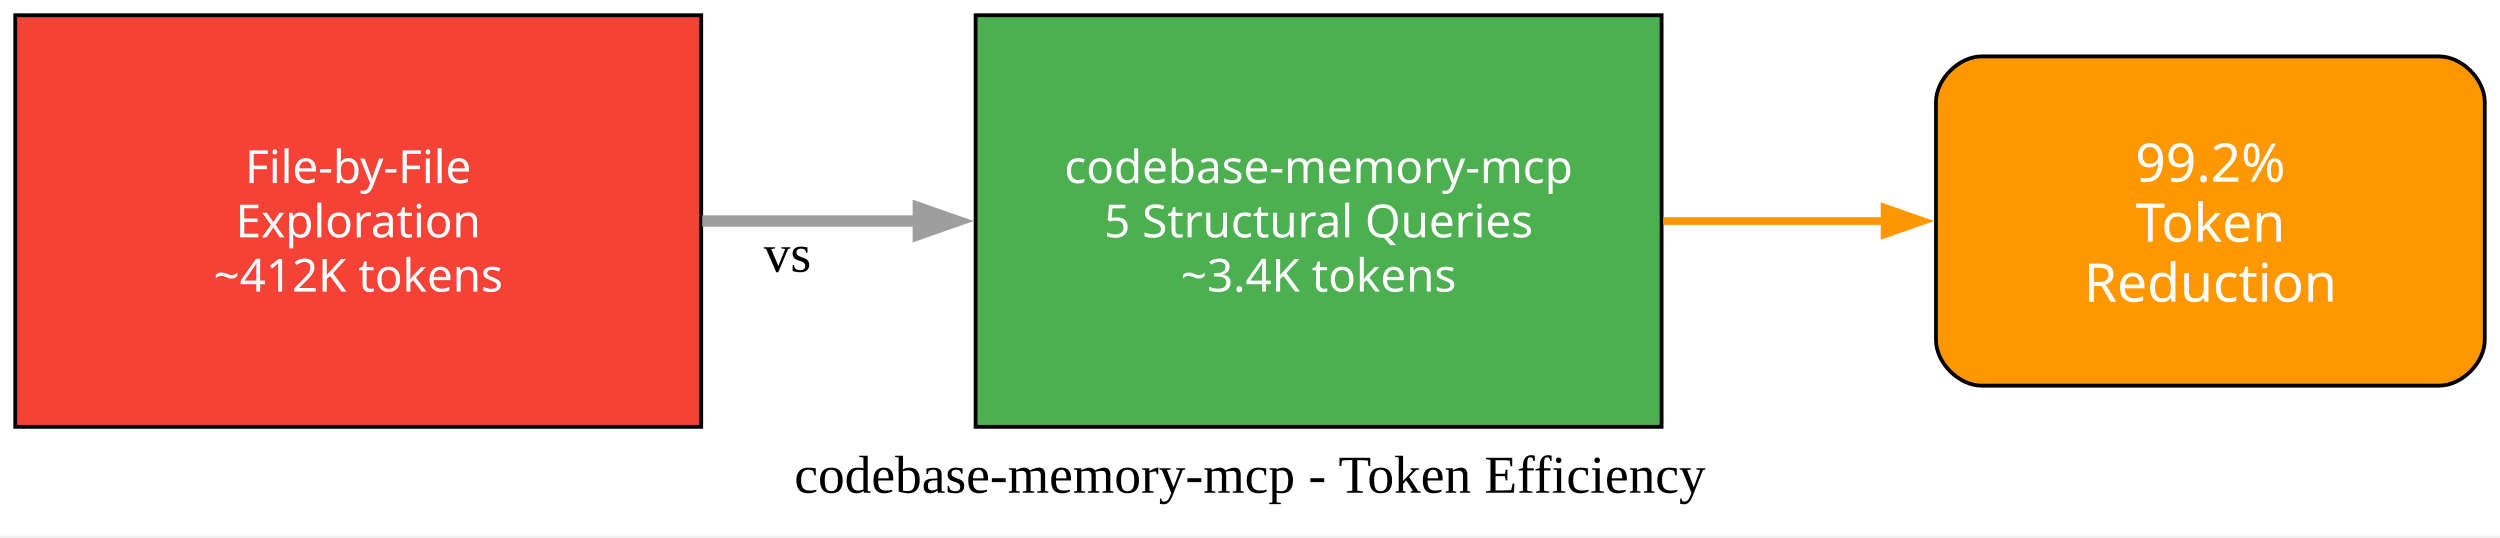
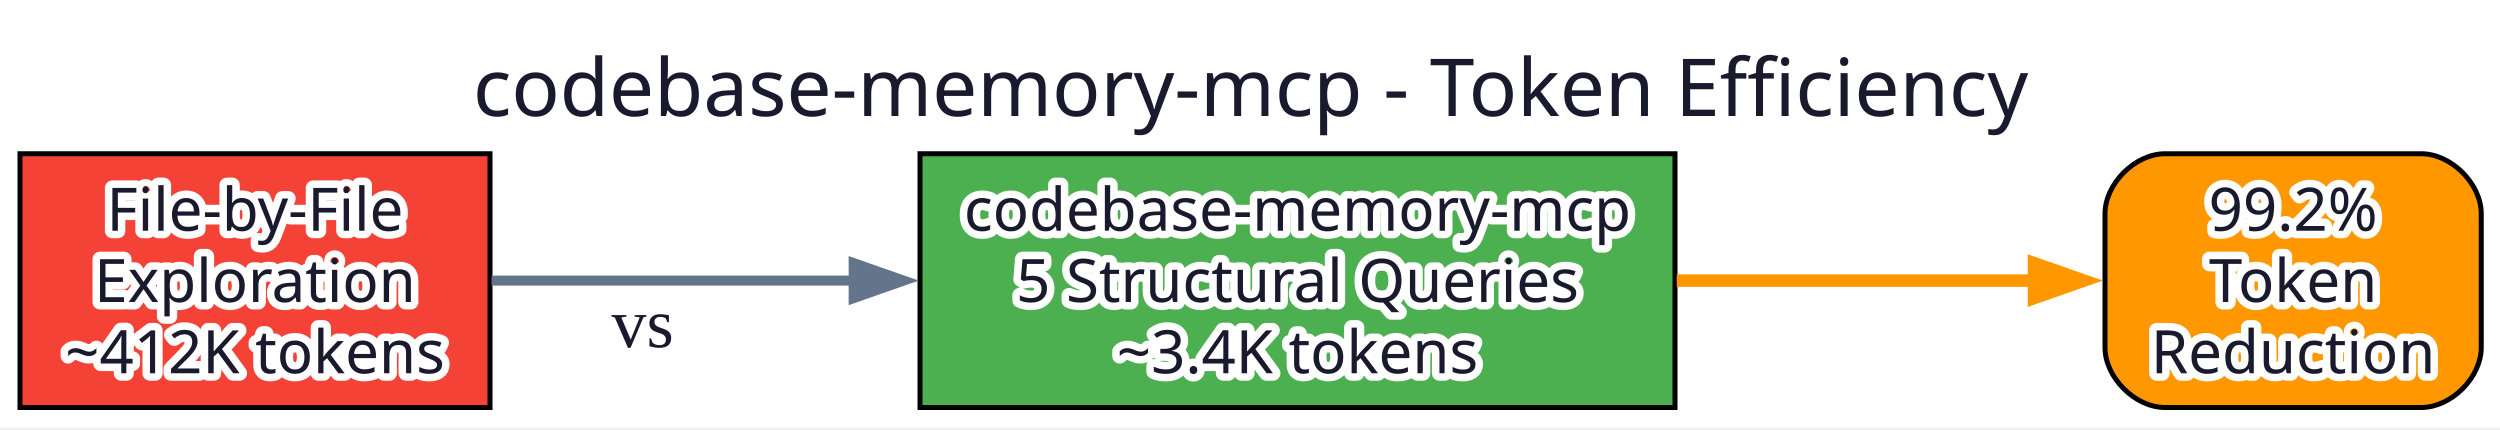
- <svg xmlns="http://www.w3.org/2000/svg" width="656pt" height="141pt" viewBox="0.00 0.00 656.00 141.00">
-   <g id="graph0" class="graph" transform="scale(1 1) rotate(0) translate(4 136.5)">
-     <polygon fill="white" stroke="none" points="-4,4 -4,-136.5 652,-136.5 652,4 -4,4" />
-     <text xml:space="preserve" text-anchor="middle" x="324" y="-7.2" font-family="Times New Roman,serif" font-size="14.00">codebase-memory-mcp - Token Efficiency</text>
+ <svg xmlns="http://www.w3.org/2000/svg" width="500pt" height="86pt" viewBox="0.00 0.00 500.00 86.00">
+   <style>
+ 
+ text { paint-order: stroke; stroke: #ffffff; stroke-width: 3px; stroke-linejoin: round; fill: #1a1a2e; }
+ </style>
+   <g id="graph0" class="graph" transform="scale(1 1) rotate(0) translate(4 81.5)">
+     <polygon fill="white" stroke="none" points="-4,4 -4,-81.5 496.25,-81.5 496.25,4 -4,4" />
+     <text xml:space="preserve" text-anchor="middle" x="246.12" y="-58.3" font-family="Arial Bold" font-size="16.00">codebase-memory-mcp - Token Efficiency</text>
    <g id="node1" class="node">
-       <polygon fill="#f44336" stroke="black" points="180,-132.5 0,-132.5 0,-24.5 180,-24.5 180,-132.5" />
-       <text xml:space="preserve" text-anchor="middle" x="90" y="-88.47" font-family="Arial Bold" font-size="12.00" fill="white">File-by-File</text>
-       <text xml:space="preserve" text-anchor="middle" x="90" y="-74.22" font-family="Arial Bold" font-size="12.00" fill="white">Exploration</text>
-       <text xml:space="preserve" text-anchor="middle" x="90" y="-59.98" font-family="Arial Bold" font-size="12.00" fill="white">~412K tokens</text>
+       <polygon fill="#f44336" stroke="black" points="94,-50.75 0,-50.75 0,0 94,0 94,-50.75" />
+       <text xml:space="preserve" text-anchor="middle" x="47" y="-35.35" font-family="Arial Bold" font-size="12.00" fill="white">File-by-File</text>
+       <text xml:space="preserve" text-anchor="middle" x="47" y="-21.1" font-family="Arial Bold" font-size="12.00" fill="white">Exploration</text>
+       <text xml:space="preserve" text-anchor="middle" x="47" y="-6.85" font-family="Arial Bold" font-size="12.00" fill="white">~412K tokens</text>
    </g>
    <g id="node2" class="node">
-       <polygon fill="#4caf50" stroke="black" points="432,-132.5 252,-132.5 252,-24.5 432,-24.5 432,-132.5" />
-       <text xml:space="preserve" text-anchor="middle" x="342" y="-88.47" font-family="Arial Bold" font-size="12.00" fill="white">codebase-memory-mcp</text>
-       <text xml:space="preserve" text-anchor="middle" x="342" y="-74.22" font-family="Arial Bold" font-size="12.00" fill="white">5 Structural Queries</text>
-       <text xml:space="preserve" text-anchor="middle" x="342" y="-59.98" font-family="Arial Bold" font-size="12.00" fill="white">~3.4K tokens</text>
+       <polygon fill="#4caf50" stroke="black" points="331,-50.75 180,-50.75 180,0 331,0 331,-50.75" />
+       <text xml:space="preserve" text-anchor="middle" x="255.5" y="-35.35" font-family="Arial Bold" font-size="12.00" fill="white">codebase-memory-mcp</text>
+       <text xml:space="preserve" text-anchor="middle" x="255.5" y="-21.1" font-family="Arial Bold" font-size="12.00" fill="white">5 Structural Queries</text>
+       <text xml:space="preserve" text-anchor="middle" x="255.5" y="-6.85" font-family="Arial Bold" font-size="12.00" fill="white">~3.4K tokens</text>
    </g>
    <g id="edge1" class="edge">
-       <path fill="none" stroke="#9e9e9e" stroke-width="3" d="M180.27,-78.5C180.27,-78.5 236.98,-78.5 236.98,-78.5" />
-       <polygon fill="#9e9e9e" stroke="#9e9e9e" stroke-width="3" points="236.98,-82 246.98,-78.5 236.98,-75 236.98,-82" />
-       <text xml:space="preserve" text-anchor="middle" x="202.62" y="-65.2" font-family="Times New Roman,serif" font-size="14.00">vs</text>
+       <path fill="none" stroke="#64748b" stroke-width="2" d="M94.31,-25.38C94.31,-25.38 166.73,-25.38 166.73,-25.38" />
+       <polygon fill="#64748b" stroke="#64748b" stroke-width="2" points="166.73,-28.88 176.73,-25.38 166.73,-21.88 166.73,-28.88" />
+       <text xml:space="preserve" text-anchor="middle" x="124.52" y="-12.07" font-family="Times New Roman,serif" font-size="14.00">vs</text>
    </g>
    <g id="node3" class="node">
-       <path fill="#ff9800" stroke="black" d="M636,-121.7C636,-121.7 516,-121.7 516,-121.7 510,-121.7 504,-115.7 504,-109.7 504,-109.7 504,-47.3 504,-47.3 504,-41.3 510,-35.3 516,-35.3 516,-35.3 636,-35.3 636,-35.3 642,-35.3 648,-41.3 648,-47.3 648,-47.3 648,-109.7 648,-109.7 648,-115.7 642,-121.7 636,-121.7" />
-       <text xml:space="preserve" text-anchor="middle" x="576" y="-88.83" font-family="Arial Bold" font-size="14.00" fill="white">99.2%</text>
-       <text xml:space="preserve" text-anchor="middle" x="576" y="-73.08" font-family="Arial Bold" font-size="14.00" fill="white">Token</text>
-       <text xml:space="preserve" text-anchor="middle" x="576" y="-57.33" font-family="Arial Bold" font-size="14.00" fill="white">Reduction</text>
+       <path fill="#ff9800" stroke="black" d="M480.25,-50.75C480.25,-50.75 429,-50.75 429,-50.75 423,-50.75 417,-44.75 417,-38.75 417,-38.75 417,-12 417,-12 417,-6 423,0 429,0 429,0 480.25,0 480.25,0 486.25,0 492.25,-6 492.25,-12 492.25,-12 492.25,-38.75 492.25,-38.75 492.25,-44.75 486.25,-50.75 480.25,-50.75" />
+       <text xml:space="preserve" text-anchor="middle" x="454.62" y="-35.35" font-family="Arial Bold" font-size="12.00" fill="white">99.2%</text>
+       <text xml:space="preserve" text-anchor="middle" x="454.62" y="-21.1" font-family="Arial Bold" font-size="12.00" fill="white">Token</text>
+       <text xml:space="preserve" text-anchor="middle" x="454.62" y="-6.85" font-family="Arial Bold" font-size="12.00" fill="white">Reduction</text>
    </g>
    <g id="edge2" class="edge">
-       <path fill="none" stroke="#ff9800" stroke-width="2" d="M432.47,-78.5C432.47,-78.5 490.5,-78.5 490.5,-78.5" />
-       <polygon fill="#ff9800" stroke="#ff9800" stroke-width="2" points="490.5,-82 500.5,-78.5 490.5,-75 490.5,-82" />
+       <path fill="none" stroke="#ff9800" stroke-width="2.5" d="M331.35,-25.38C331.35,-25.38 402.79,-25.38 402.79,-25.38" />
+       <polygon fill="#ff9800" stroke="#ff9800" stroke-width="2.5" points="402.79,-28.88 412.79,-25.38 402.79,-21.88 402.79,-28.88" />
    </g>
  </g>
</svg>
